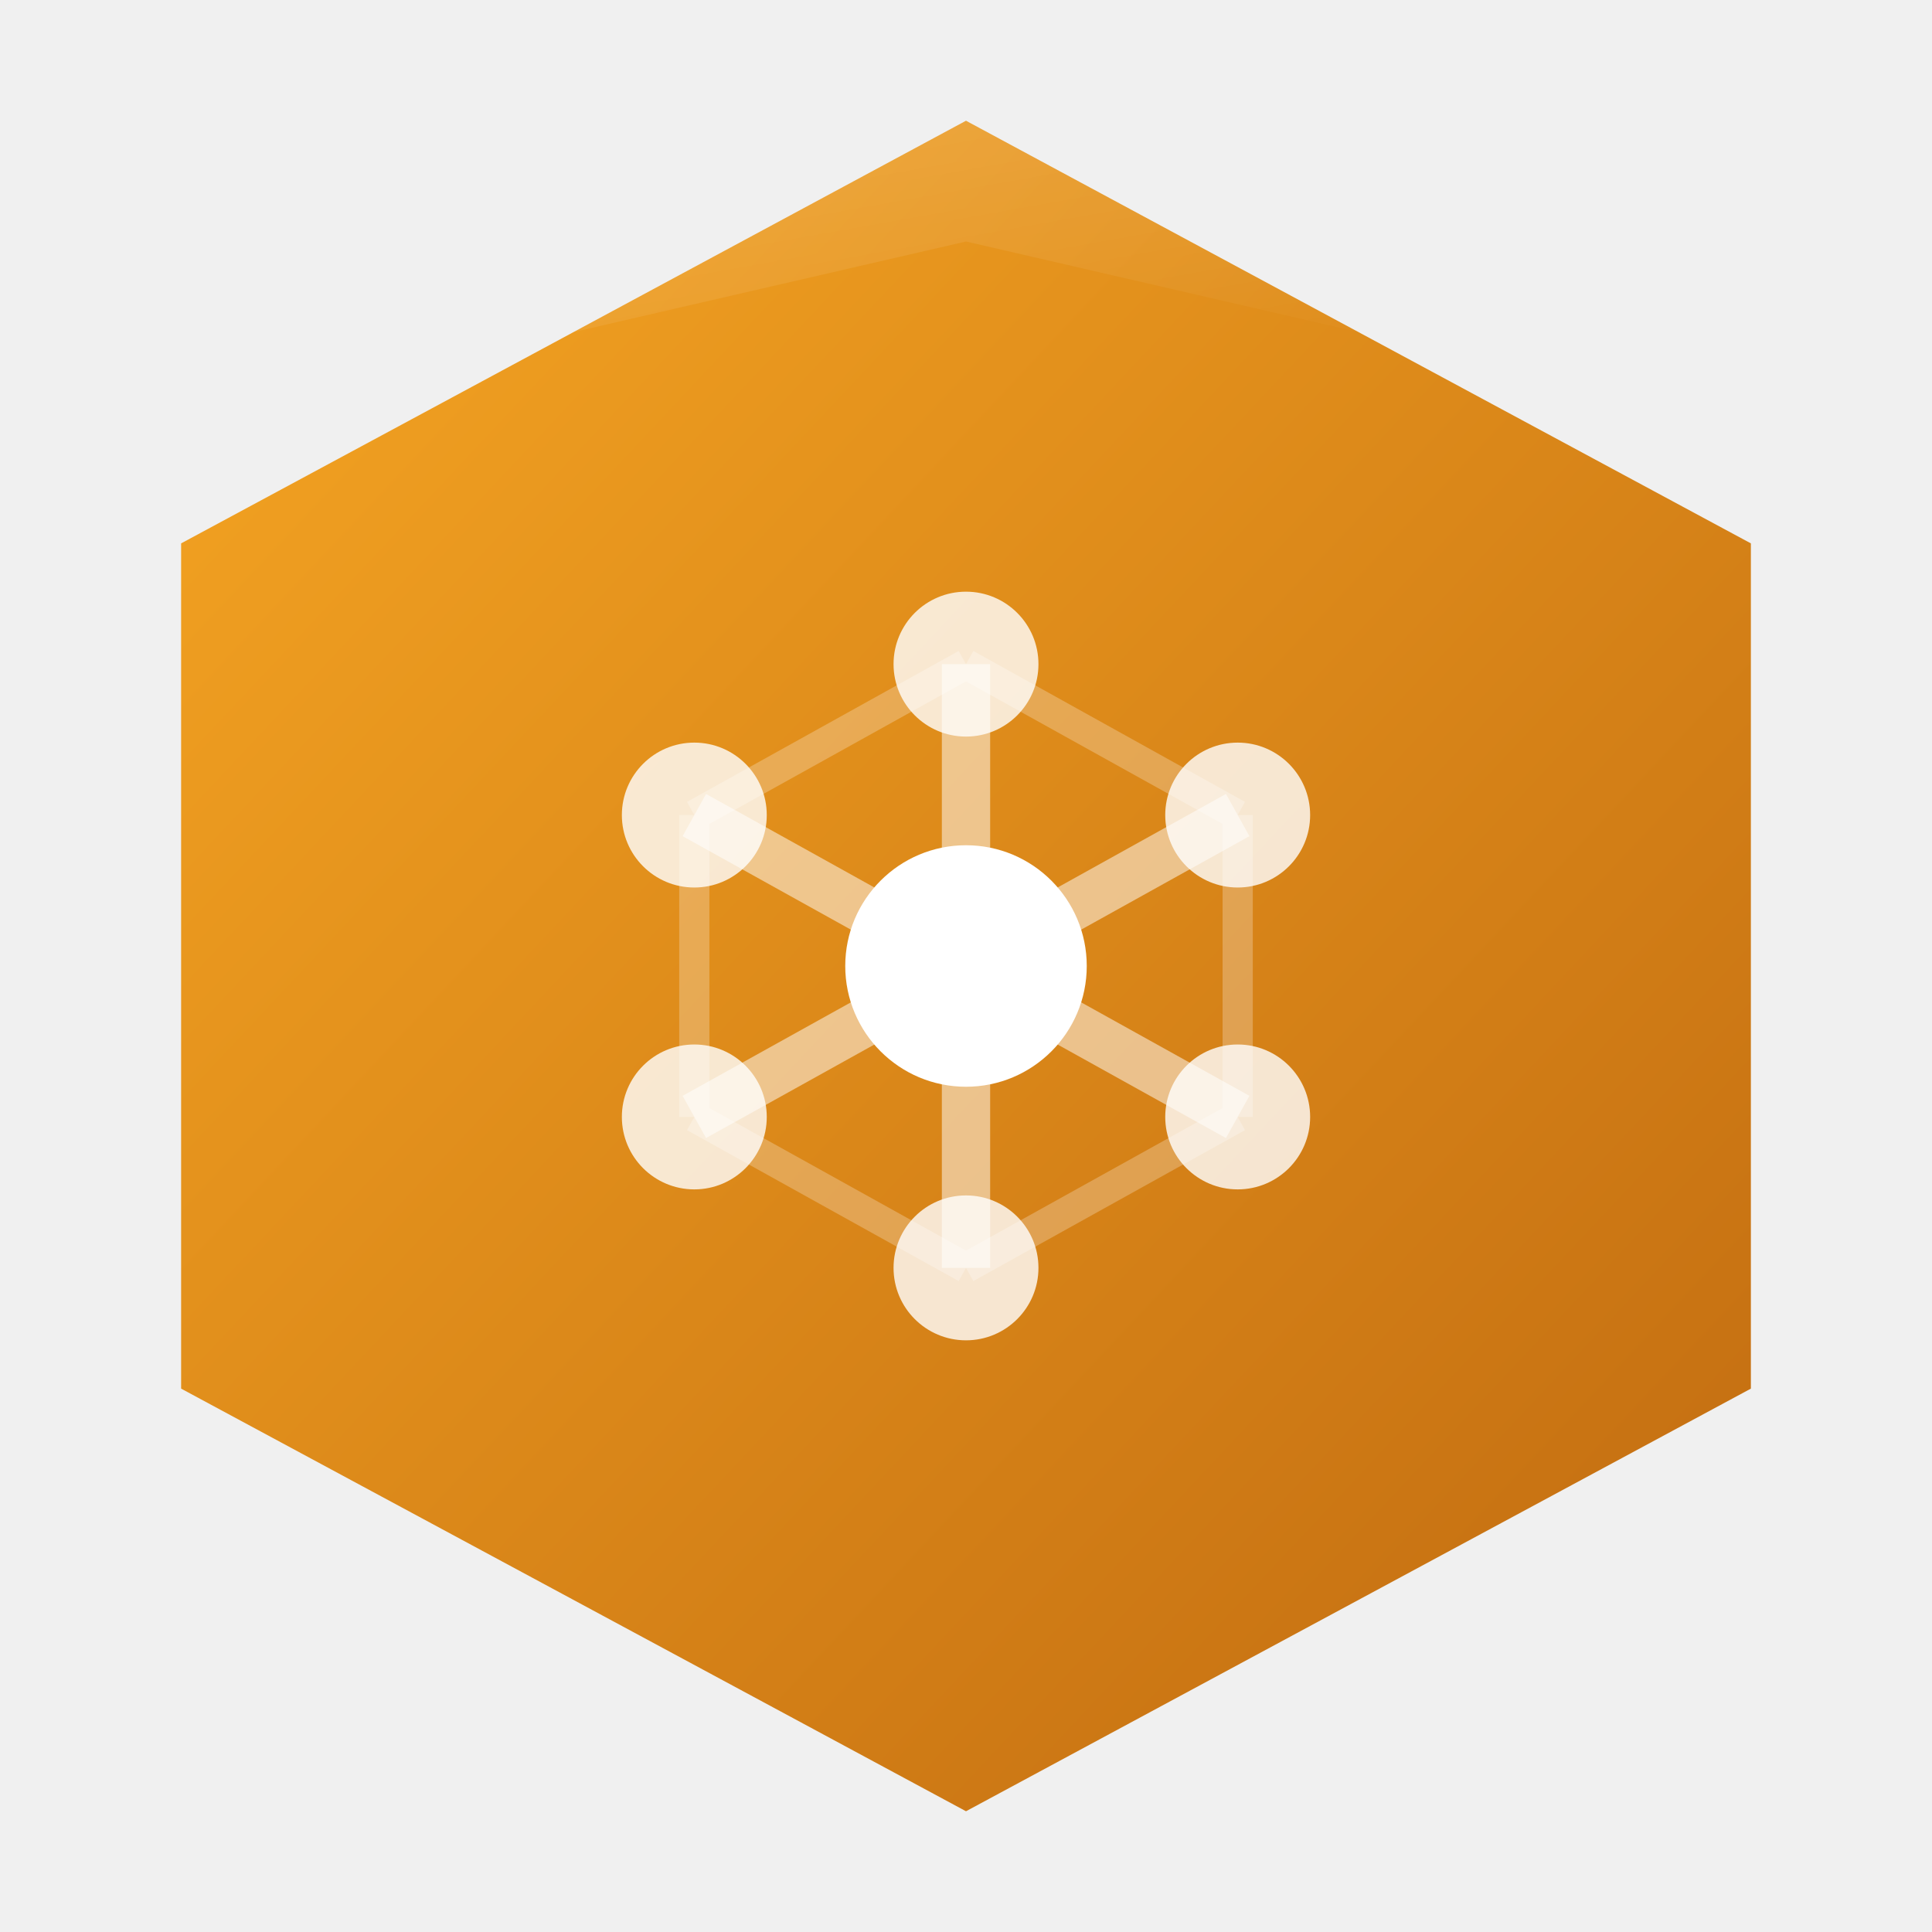
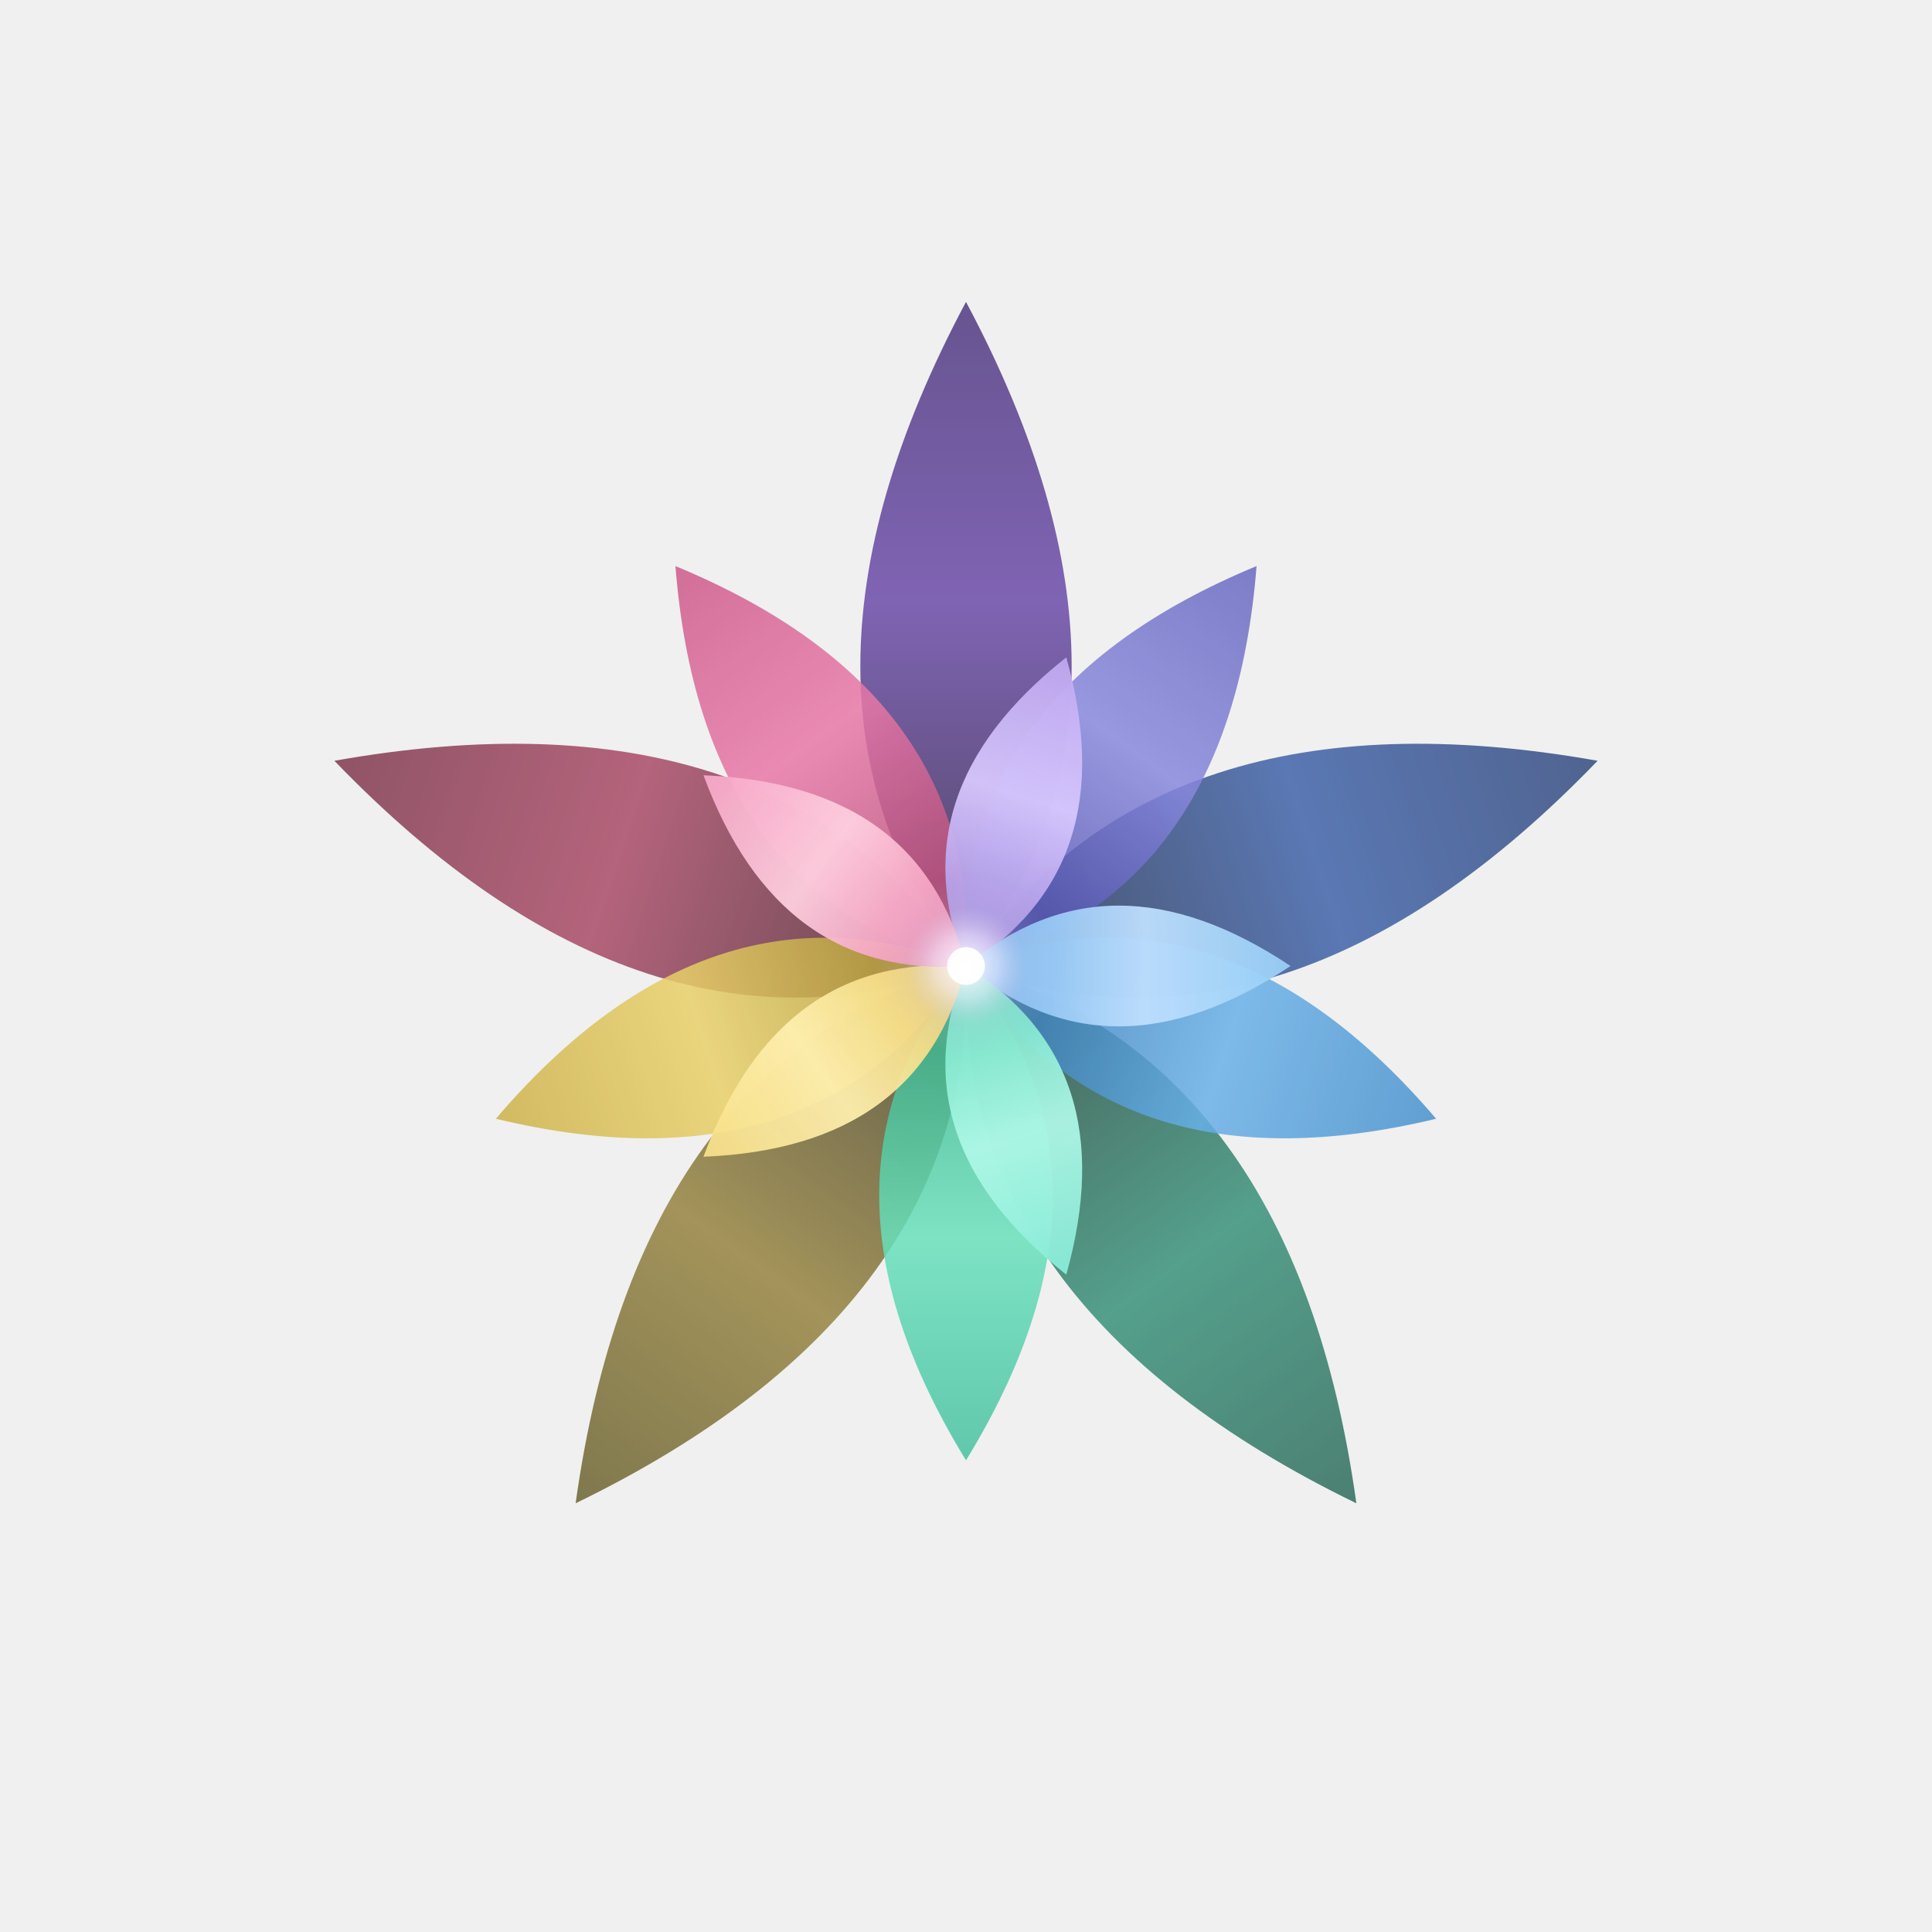
- <svg xmlns="http://www.w3.org/2000/svg" viewBox="0 0 32 32" fill="none">
+ <svg xmlns="http://www.w3.org/2000/svg" viewBox="0 0 512 512" fill="none">
  <defs>
-     <linearGradient id="a" x1="0" y1="0" x2="1" y2="1">
-       <stop offset="0%" stop-color="#f6a623" />
-       <stop offset="100%" stop-color="#c06a10" />
+     <linearGradient id="o0" x1="0.5" y1="1" x2="0.5" y2="0">
+       <stop offset="0%" stop-color="#180d30" />
+       <stop offset="55%" stop-color="#5a35a0" />
+       <stop offset="100%" stop-color="#3a2070" />
    </linearGradient>
-     <linearGradient id="g" x1=".3" y1="0" x2=".7" y2=".6">
-       <stop offset="0%" stop-color="#fff" stop-opacity=".3" />
-       <stop offset="100%" stop-color="#fff" stop-opacity="0" />
+     <linearGradient id="o1" x1="0.5" y1="1" x2="0.5" y2="0">
+       <stop offset="0%" stop-color="#0d1835" />
+       <stop offset="55%" stop-color="#2850a0" />
+       <stop offset="100%" stop-color="#1a3570" />
    </linearGradient>
+     <linearGradient id="o2" x1="0.5" y1="1" x2="0.5" y2="0">
+       <stop offset="0%" stop-color="#0d2820" />
+       <stop offset="55%" stop-color="#20856a" />
+       <stop offset="100%" stop-color="#155a48" />
+     </linearGradient>
+     <linearGradient id="o3" x1="0.5" y1="1" x2="0.5" y2="0">
+       <stop offset="0%" stop-color="#2a2510" />
+       <stop offset="55%" stop-color="#8a7528" />
+       <stop offset="100%" stop-color="#5a5018" />
+     </linearGradient>
+     <linearGradient id="o4" x1="0.5" y1="1" x2="0.5" y2="0">
+       <stop offset="0%" stop-color="#300d18" />
+       <stop offset="55%" stop-color="#a03555" />
+       <stop offset="100%" stop-color="#702038" />
+     </linearGradient>
+     <linearGradient id="m0" x1="0.5" y1="1" x2="0.5" y2="0">
+       <stop offset="0%" stop-color="#4040a0" />
+       <stop offset="55%" stop-color="#8888dd" />
+       <stop offset="100%" stop-color="#6868c0" />
+     </linearGradient>
+     <linearGradient id="m1" x1="0.5" y1="1" x2="0.5" y2="0">
+       <stop offset="0%" stop-color="#3070a8" />
+       <stop offset="55%" stop-color="#68b0e8" />
+       <stop offset="100%" stop-color="#4890cc" />
+     </linearGradient>
+     <linearGradient id="m2" x1="0.5" y1="1" x2="0.5" y2="0">
+       <stop offset="0%" stop-color="#30a880" />
+       <stop offset="55%" stop-color="#68e0bb" />
+       <stop offset="100%" stop-color="#48c0a0" />
+     </linearGradient>
+     <linearGradient id="m3" x1="0.5" y1="1" x2="0.5" y2="0">
+       <stop offset="0%" stop-color="#a89030" />
+       <stop offset="55%" stop-color="#e8d068" />
+       <stop offset="100%" stop-color="#ccb048" />
+     </linearGradient>
+     <linearGradient id="m4" x1="0.5" y1="1" x2="0.5" y2="0">
+       <stop offset="0%" stop-color="#a84068" />
+       <stop offset="55%" stop-color="#e878a8" />
+       <stop offset="100%" stop-color="#cc5888" />
+     </linearGradient>
+     <linearGradient id="i0" x1="0.5" y1="1" x2="0.5" y2="0">
+       <stop offset="0%" stop-color="#a088dd" />
+       <stop offset="55%" stop-color="#d8c8ff" />
+       <stop offset="100%" stop-color="#c0a8f0" />
+     </linearGradient>
+     <linearGradient id="i1" x1="0.5" y1="1" x2="0.5" y2="0">
+       <stop offset="0%" stop-color="#78b8f0" />
+       <stop offset="55%" stop-color="#c0e0ff" />
+       <stop offset="100%" stop-color="#98d0f8" />
+     </linearGradient>
+     <linearGradient id="i2" x1="0.5" y1="1" x2="0.5" y2="0">
+       <stop offset="0%" stop-color="#68e0c0" />
+       <stop offset="55%" stop-color="#b0f8e8" />
+       <stop offset="100%" stop-color="#88ecd8" />
+     </linearGradient>
+     <linearGradient id="i3" x1="0.5" y1="1" x2="0.5" y2="0">
+       <stop offset="0%" stop-color="#f0d068" />
+       <stop offset="55%" stop-color="#fff0b0" />
+       <stop offset="100%" stop-color="#f8e088" />
+     </linearGradient>
+     <linearGradient id="i4" x1="0.5" y1="1" x2="0.5" y2="0">
+       <stop offset="0%" stop-color="#f088b0" />
+       <stop offset="55%" stop-color="#ffd0e0" />
+       <stop offset="100%" stop-color="#f8a8c8" />
+     </linearGradient>
+     <radialGradient id="core" cx="0.5" cy="0.5" r="0.22">
+       <stop offset="0%" stop-color="#ffffff" stop-opacity="0.98" />
+       <stop offset="35%" stop-color="#f0eaff" stop-opacity="0.6" />
+       <stop offset="65%" stop-color="#d0c8e8" stop-opacity="0.15" />
+       <stop offset="100%" stop-color="#d0c8e8" stop-opacity="0" />
+     </radialGradient>
  </defs>
-   <polygon points="16,2 29,9 29,23 16,30 3,23 3,9" fill="url(#a)" />
-   <polygon points="16,2 29,9 22.5,5.5 16,4 9.5,5.5 3,9" fill="url(#g)" opacity=".5" />
-   <circle cx="16" cy="16" r="2" fill="#fff" />
-   <circle cx="16" cy="11" r="1.2" fill="#ffffffcc" />
-   <circle cx="20.5" cy="13.5" r="1.2" fill="#ffffffcc" />
-   <circle cx="20.5" cy="18.5" r="1.2" fill="#ffffffcc" />
-   <circle cx="16" cy="21" r="1.2" fill="#ffffffcc" />
-   <circle cx="11.5" cy="18.5" r="1.2" fill="#ffffffcc" />
-   <circle cx="11.5" cy="13.5" r="1.2" fill="#ffffffcc" />
-   <g stroke="#fff" stroke-width=".8" opacity=".5">
-     <line x1="16" y1="16" x2="16" y2="11" />
-     <line x1="16" y1="16" x2="20.5" y2="13.5" />
-     <line x1="16" y1="16" x2="20.5" y2="18.5" />
-     <line x1="16" y1="16" x2="16" y2="21" />
-     <line x1="16" y1="16" x2="11.5" y2="18.5" />
-     <line x1="16" y1="16" x2="11.5" y2="13.5" />
+   <g opacity="0.75">
+     <path d="M256 256 Q200 185 256 80 Q312 185 256 256Z" fill="url(#o0)" transform="rotate(0 256 256)" />
+     <path d="M256 256 Q200 185 256 80 Q312 185 256 256Z" fill="url(#o1)" transform="rotate(72 256 256)" />
+     <path d="M256 256 Q200 185 256 80 Q312 185 256 256Z" fill="url(#o2)" transform="rotate(144 256 256)" />
+     <path d="M256 256 Q200 185 256 80 Q312 185 256 256Z" fill="url(#o3)" transform="rotate(216 256 256)" />
+     <path d="M256 256 Q200 185 256 80 Q312 185 256 256Z" fill="url(#o4)" transform="rotate(288 256 256)" />
  </g>
-   <g stroke="#fff" stroke-width=".5" opacity=".25">
-     <line x1="16" y1="11" x2="20.5" y2="13.5" />
-     <line x1="20.5" y1="13.5" x2="20.5" y2="18.5" />
-     <line x1="20.5" y1="18.5" x2="16" y2="21" />
-     <line x1="16" y1="21" x2="11.5" y2="18.5" />
-     <line x1="11.5" y1="18.5" x2="11.5" y2="13.5" />
-     <line x1="11.5" y1="13.5" x2="16" y2="11" />
+   <g opacity="0.85">
+     <path d="M256 256 Q210 200 256 125 Q302 200 256 256Z" fill="url(#m0)" transform="rotate(36 256 256)" />
+     <path d="M256 256 Q210 200 256 125 Q302 200 256 256Z" fill="url(#m1)" transform="rotate(108 256 256)" />
+     <path d="M256 256 Q210 200 256 125 Q302 200 256 256Z" fill="url(#m2)" transform="rotate(180 256 256)" />
+     <path d="M256 256 Q210 200 256 125 Q302 200 256 256Z" fill="url(#m3)" transform="rotate(252 256 256)" />
+     <path d="M256 256 Q210 200 256 125 Q302 200 256 256Z" fill="url(#m4)" transform="rotate(324 256 256)" />
  </g>
+   <g opacity="0.93">
+     <path d="M256 256 Q224 218 256 170 Q288 218 256 256Z" fill="url(#i0)" transform="rotate(18 256 256)" />
+     <path d="M256 256 Q224 218 256 170 Q288 218 256 256Z" fill="url(#i1)" transform="rotate(90 256 256)" />
+     <path d="M256 256 Q224 218 256 170 Q288 218 256 256Z" fill="url(#i2)" transform="rotate(162 256 256)" />
+     <path d="M256 256 Q224 218 256 170 Q288 218 256 256Z" fill="url(#i3)" transform="rotate(234 256 256)" />
+     <path d="M256 256 Q224 218 256 170 Q288 218 256 256Z" fill="url(#i4)" transform="rotate(306 256 256)" />
+   </g>
+   <circle cx="256" cy="256" r="55" fill="url(#core)" />
+   <circle cx="256" cy="256" r="5" fill="#ffffff" opacity="0.95" />
</svg>
